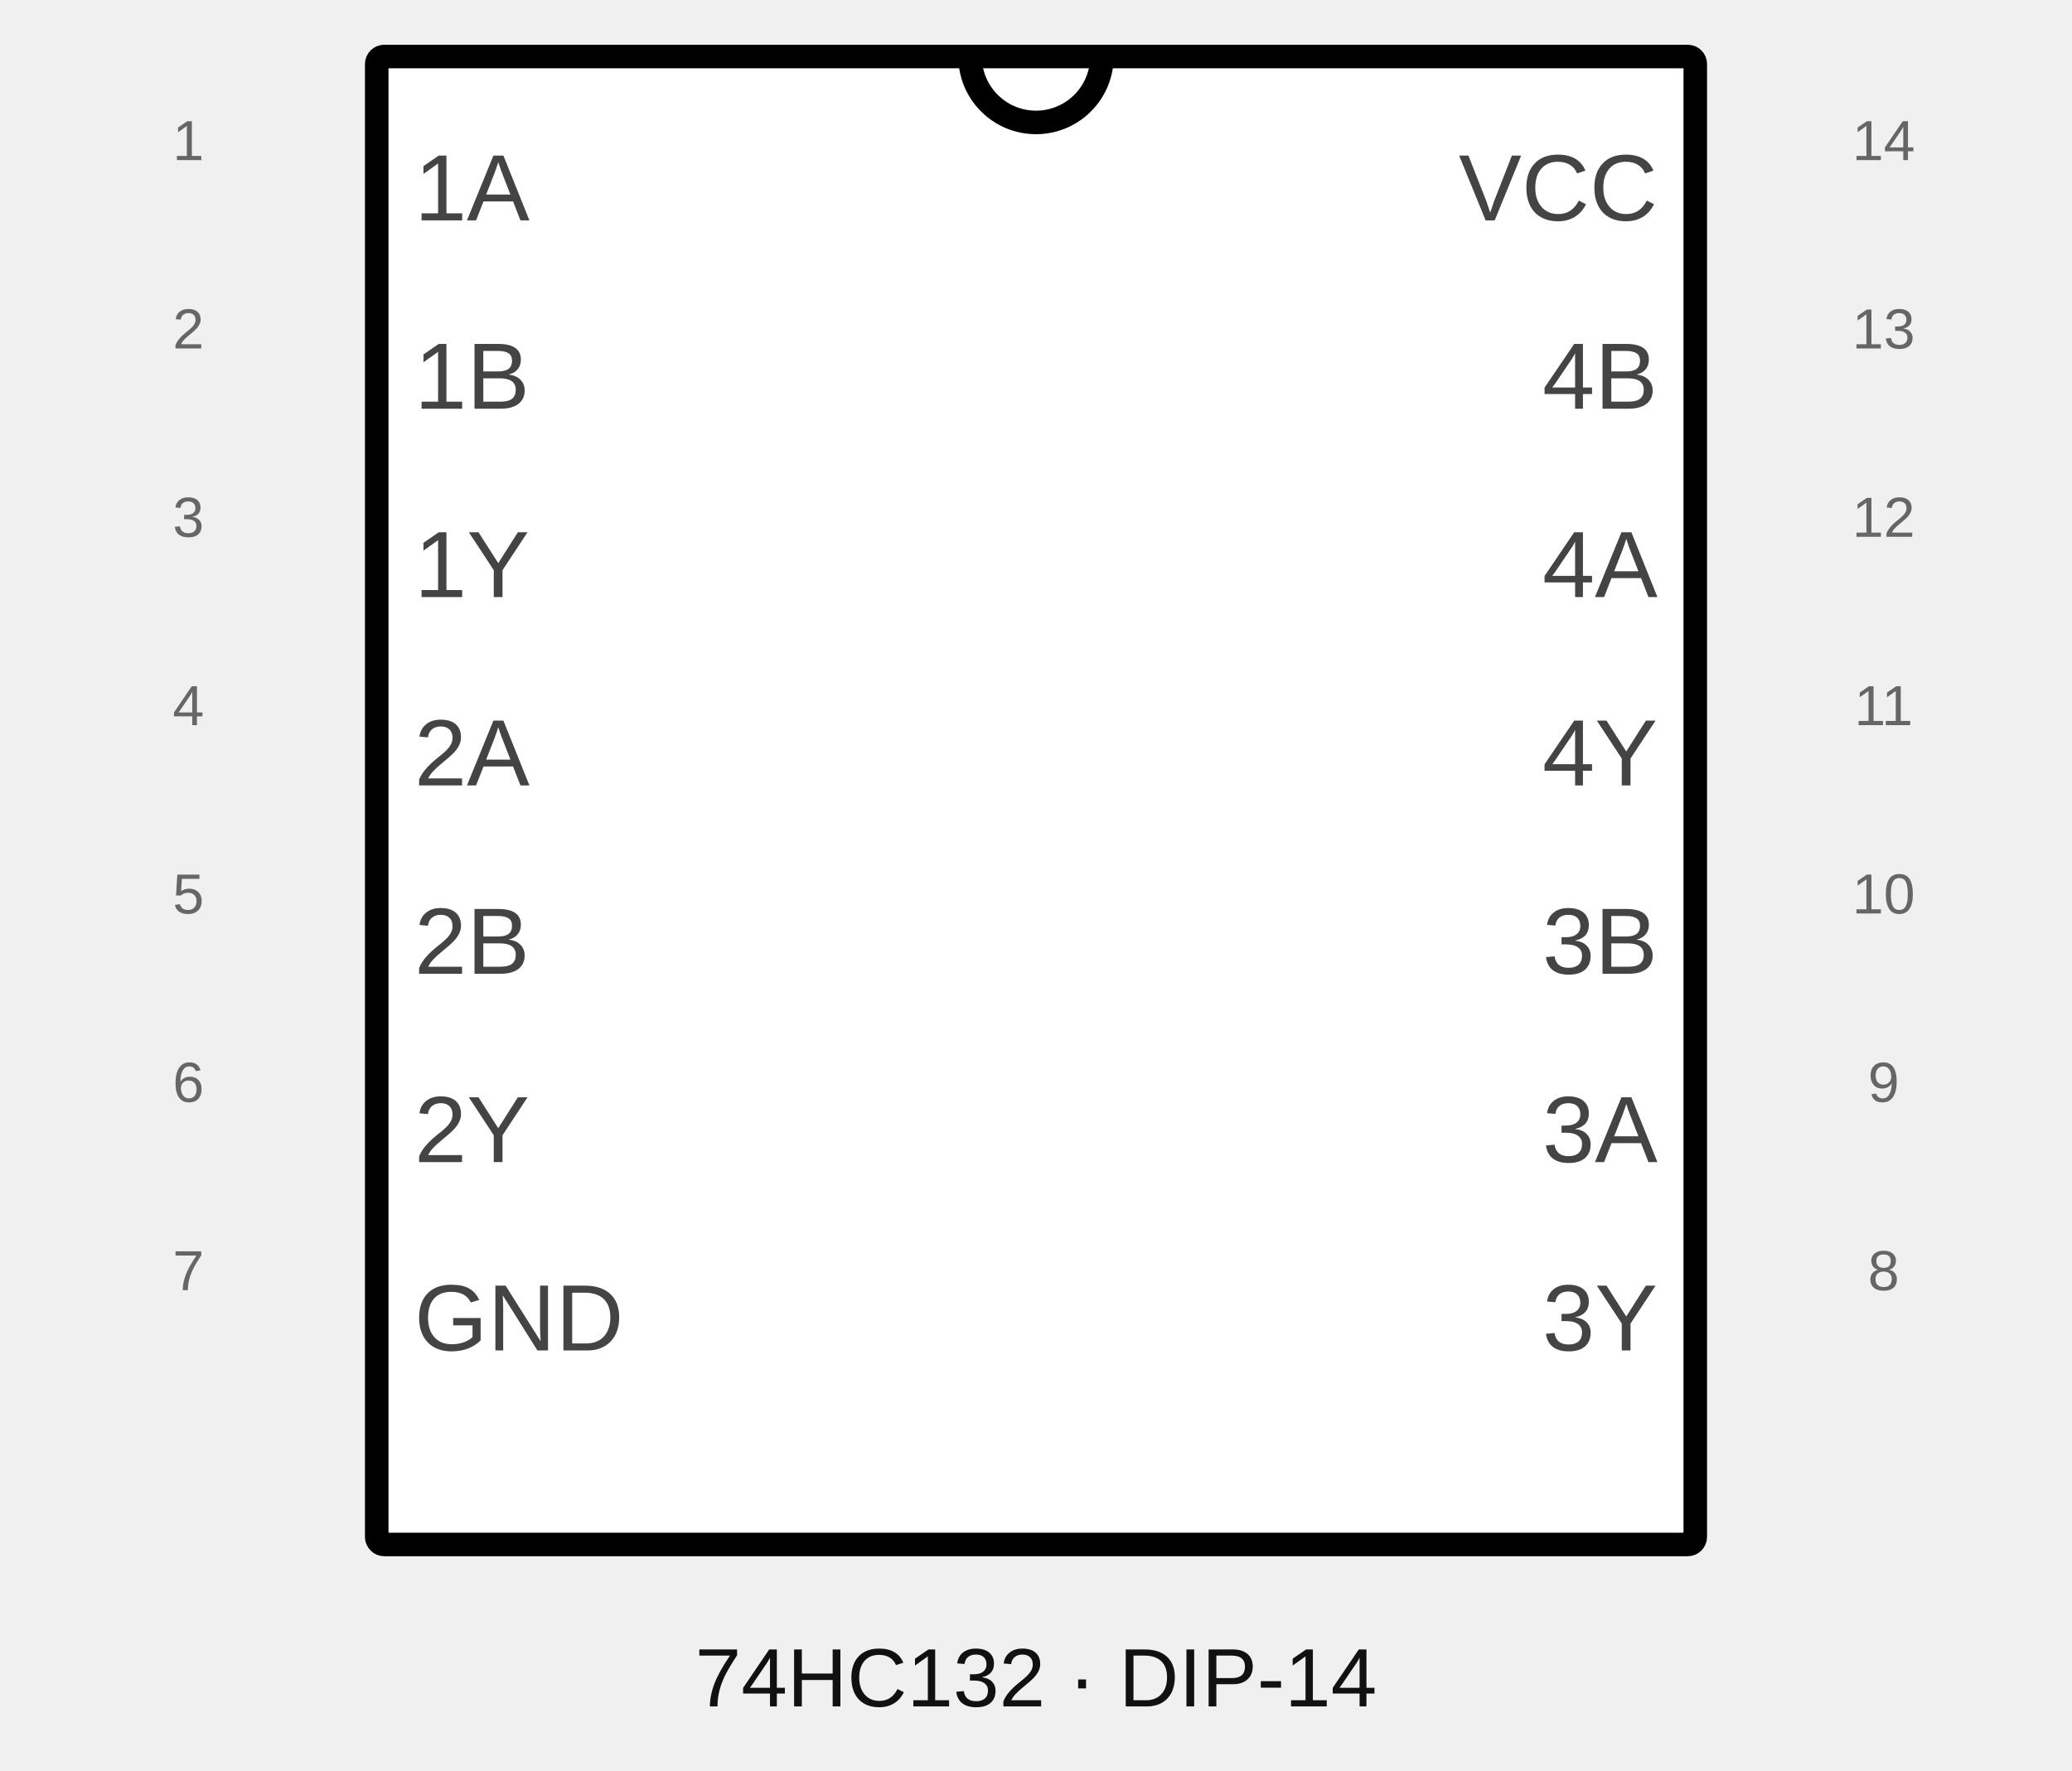
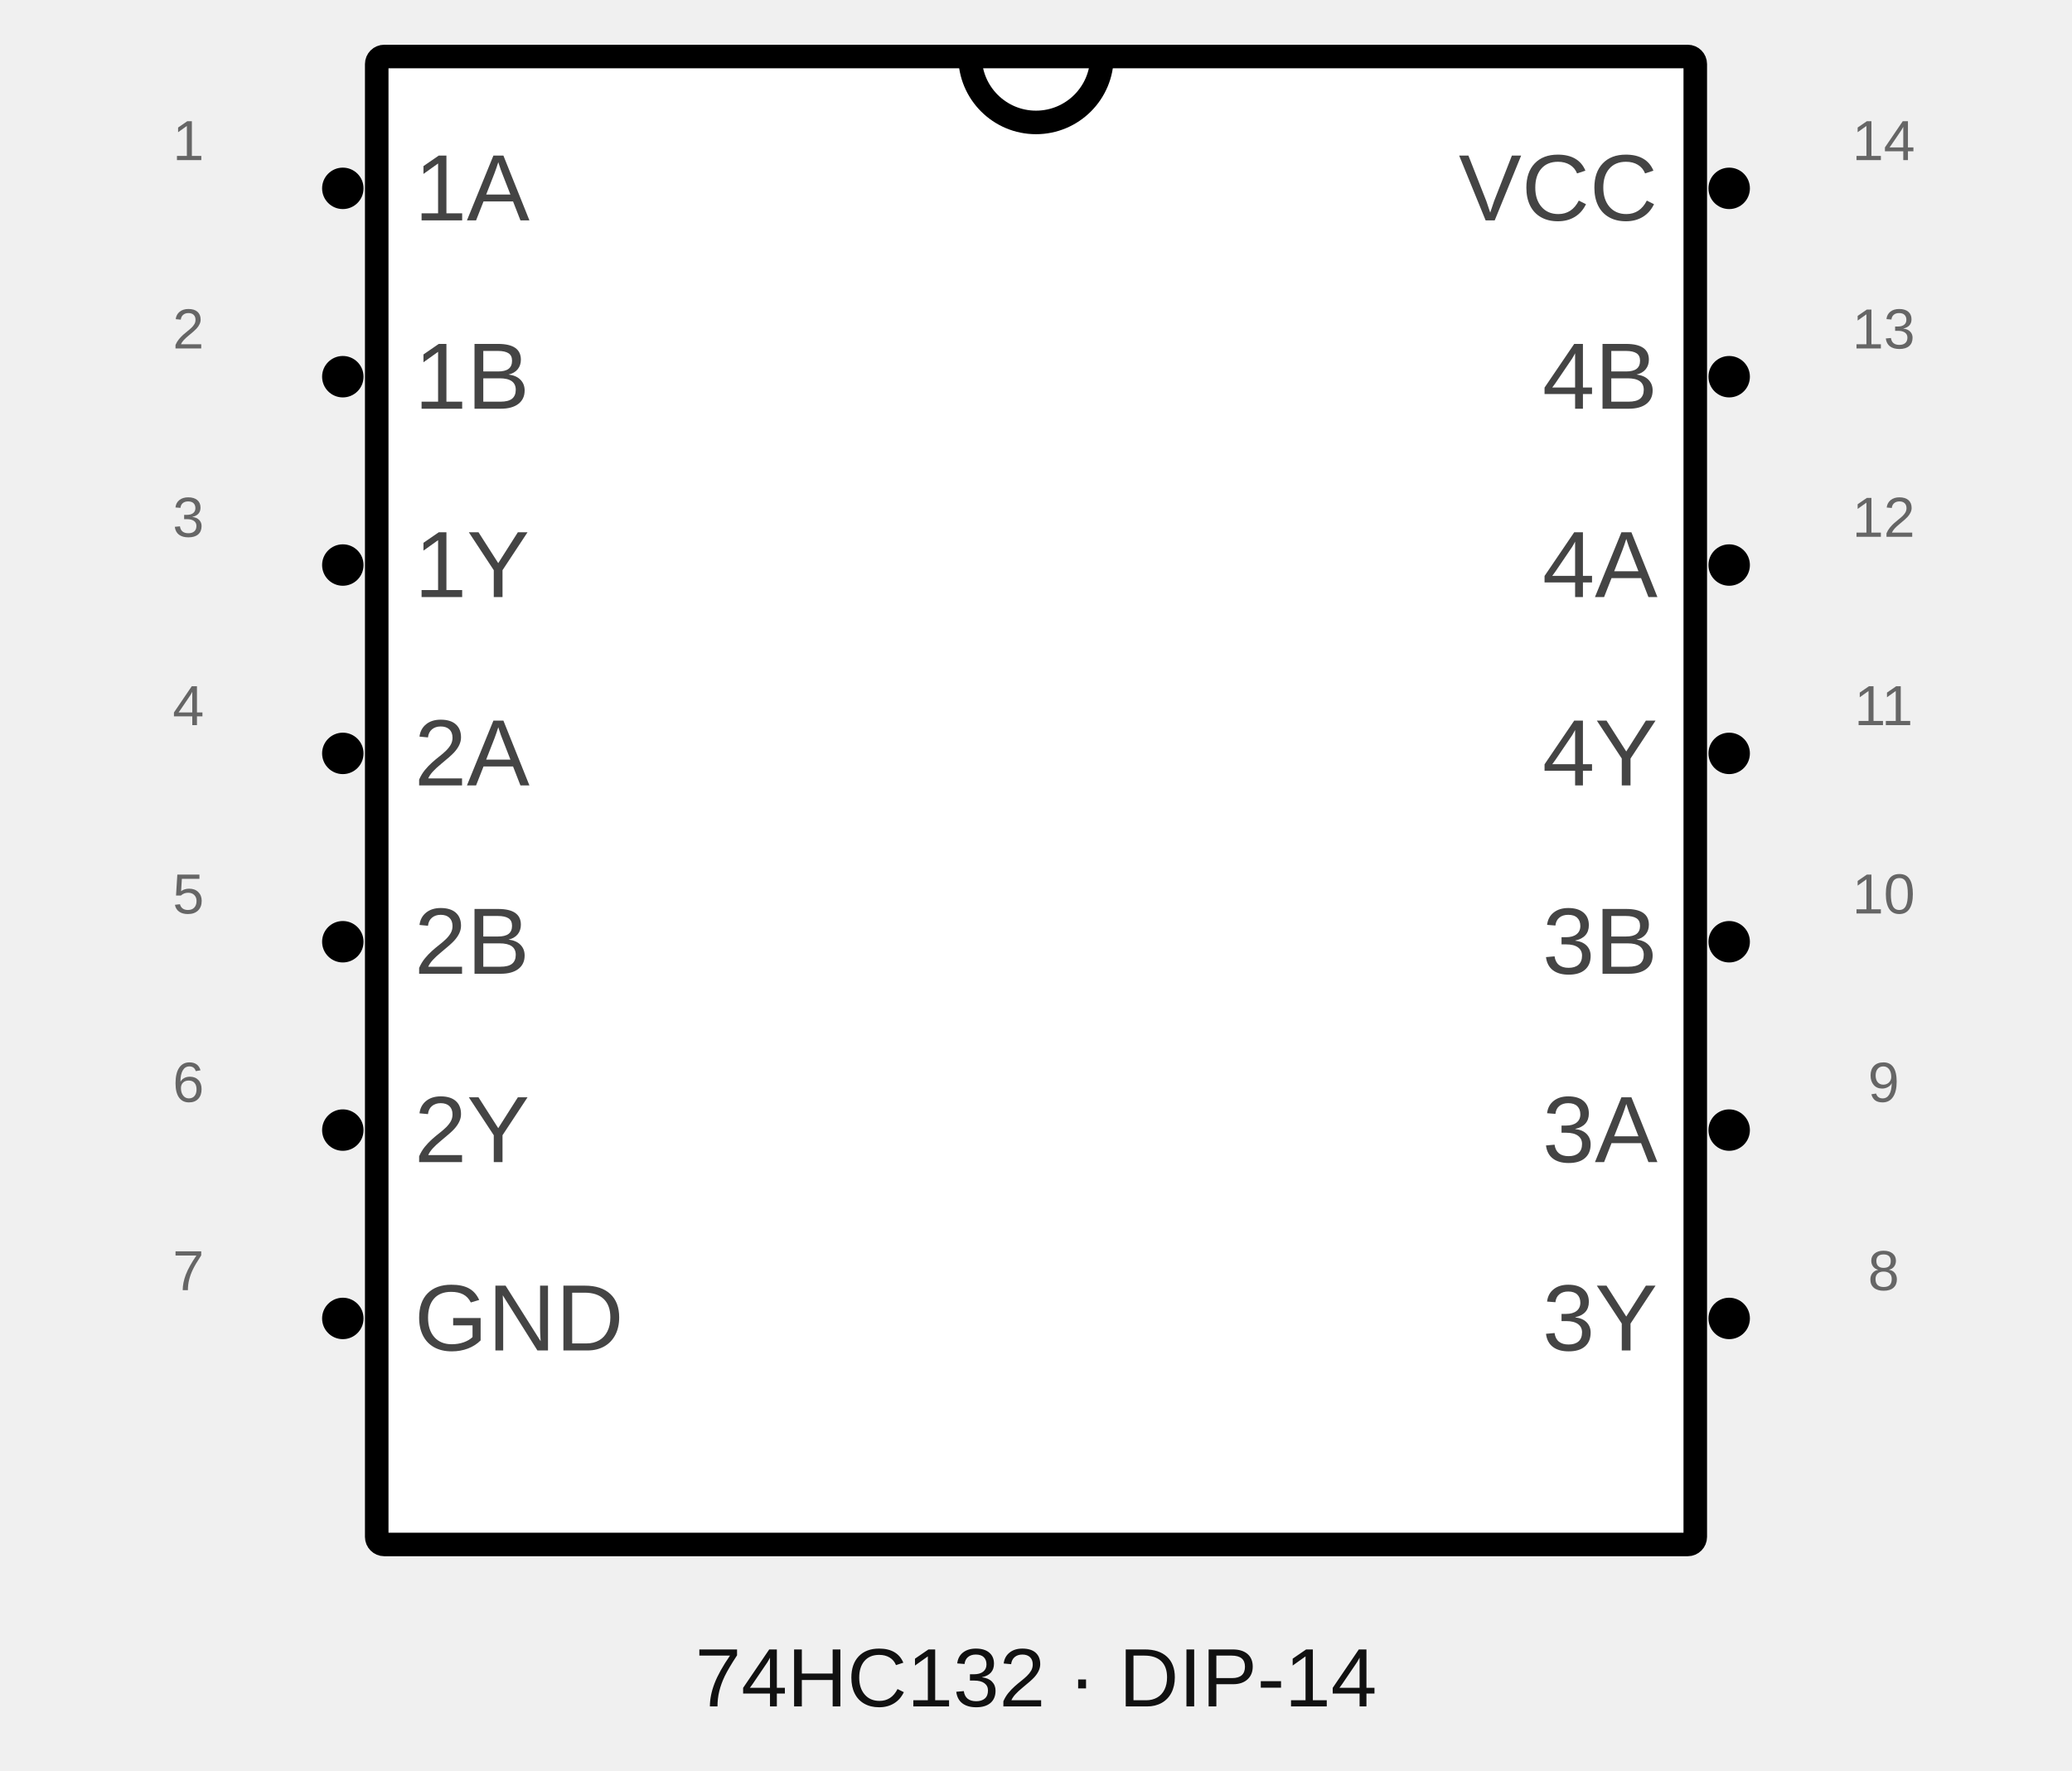
<svg xmlns="http://www.w3.org/2000/svg" viewBox="0 0 1100 940" role="img" aria-labelledby="title desc">
-   <style>.body{fill:#fff;stroke:#000;stroke-width:12.5}.lead{stroke:#787878;stroke-width:9.72;stroke-linecap:round}.pin{fill:none;stroke:none}.name{font:50px "Droid Sans",Arial,sans-serif;fill:#444}.number{font:30px "Droid Sans",Arial,sans-serif;fill:#666}.title{font:44px "Droid Sans",Arial,sans-serif;fill:#111}</style>
+   <style>.body{fill:#fff;stroke:#000;stroke-width:12.5}.lead{stroke:#787878;stroke-width:9.72;stroke-linecap:round}.node{fill:#000}.pin{fill:none;stroke:none}.name{font:50px "Droid Sans",Arial,sans-serif;fill:#444}.number{font:30px "Droid Sans",Arial,sans-serif;fill:#666}.title{font:44px "Droid Sans",Arial,sans-serif;fill:#111}</style>
  <text class="title" x="550" y="906" text-anchor="middle">74HC132 · DIP-14</text>
  <rect class="body" x="200" y="30" width="700" height="790" rx="4" />
  <path d="M515.0 30a35 35 0 0 0 70 0" fill="none" stroke="#000" stroke-width="12.5" />
+   <circle class="node" cx="182" cy="100" r="11" />
  <rect class="pin" id="connector0pin" data-pin-number="1" data-pin-name="1A" data-direction="input" x="5" y="95" width="195" height="10" />
  <text class="name" x="220" y="117" text-anchor="start">1A</text>
  <text class="number" x="100" y="85" text-anchor="middle">1</text>
+   <circle class="node" cx="182" cy="200" r="11" />
  <rect class="pin" id="connector1pin" data-pin-number="2" data-pin-name="1B" data-direction="input" x="5" y="195" width="195" height="10" />
  <text class="name" x="220" y="217" text-anchor="start">1B</text>
  <text class="number" x="100" y="185" text-anchor="middle">2</text>
+   <circle class="node" cx="182" cy="300" r="11" />
  <rect class="pin" id="connector2pin" data-pin-number="3" data-pin-name="1Y" data-direction="output" x="5" y="295" width="195" height="10" />
  <text class="name" x="220" y="317" text-anchor="start">1Y</text>
  <text class="number" x="100" y="285" text-anchor="middle">3</text>
+   <circle class="node" cx="182" cy="400" r="11" />
  <rect class="pin" id="connector3pin" data-pin-number="4" data-pin-name="2A" data-direction="input" x="5" y="395" width="195" height="10" />
  <text class="name" x="220" y="417" text-anchor="start">2A</text>
  <text class="number" x="100" y="385" text-anchor="middle">4</text>
+   <circle class="node" cx="182" cy="500" r="11" />
  <rect class="pin" id="connector4pin" data-pin-number="5" data-pin-name="2B" data-direction="input" x="5" y="495" width="195" height="10" />
  <text class="name" x="220" y="517" text-anchor="start">2B</text>
  <text class="number" x="100" y="485" text-anchor="middle">5</text>
+   <circle class="node" cx="182" cy="600" r="11" />
  <rect class="pin" id="connector5pin" data-pin-number="6" data-pin-name="2Y" data-direction="output" x="5" y="595" width="195" height="10" />
  <text class="name" x="220" y="617" text-anchor="start">2Y</text>
  <text class="number" x="100" y="585" text-anchor="middle">6</text>
+   <circle class="node" cx="182" cy="700" r="11" />
  <rect class="pin" id="connector6pin" data-pin-number="7" data-pin-name="GND" data-direction="power" x="5" y="695" width="195" height="10" />
  <text class="name" x="220" y="717" text-anchor="start">GND</text>
  <text class="number" x="100" y="685" text-anchor="middle">7</text>
+   <circle class="node" cx="918" cy="700" r="11" />
  <rect class="pin" id="connector7pin" data-pin-number="8" data-pin-name="3Y" data-direction="output" x="900" y="695" width="195" height="10" />
  <text class="name" x="880" y="717" text-anchor="end">3Y</text>
  <text class="number" x="1000" y="685" text-anchor="middle">8</text>
+   <circle class="node" cx="918" cy="600" r="11" />
  <rect class="pin" id="connector8pin" data-pin-number="9" data-pin-name="3A" data-direction="input" x="900" y="595" width="195" height="10" />
  <text class="name" x="880" y="617" text-anchor="end">3A</text>
  <text class="number" x="1000" y="585" text-anchor="middle">9</text>
+   <circle class="node" cx="918" cy="500" r="11" />
  <rect class="pin" id="connector9pin" data-pin-number="10" data-pin-name="3B" data-direction="input" x="900" y="495" width="195" height="10" />
  <text class="name" x="880" y="517" text-anchor="end">3B</text>
  <text class="number" x="1000" y="485" text-anchor="middle">10</text>
+   <circle class="node" cx="918" cy="400" r="11" />
  <rect class="pin" id="connector10pin" data-pin-number="11" data-pin-name="4Y" data-direction="output" x="900" y="395" width="195" height="10" />
  <text class="name" x="880" y="417" text-anchor="end">4Y</text>
  <text class="number" x="1000" y="385" text-anchor="middle">11</text>
+   <circle class="node" cx="918" cy="300" r="11" />
  <rect class="pin" id="connector11pin" data-pin-number="12" data-pin-name="4A" data-direction="input" x="900" y="295" width="195" height="10" />
  <text class="name" x="880" y="317" text-anchor="end">4A</text>
  <text class="number" x="1000" y="285" text-anchor="middle">12</text>
+   <circle class="node" cx="918" cy="200" r="11" />
  <rect class="pin" id="connector12pin" data-pin-number="13" data-pin-name="4B" data-direction="input" x="900" y="195" width="195" height="10" />
  <text class="name" x="880" y="217" text-anchor="end">4B</text>
  <text class="number" x="1000" y="185" text-anchor="middle">13</text>
+   <circle class="node" cx="918" cy="100" r="11" />
  <rect class="pin" id="connector13pin" data-pin-number="14" data-pin-name="VCC" data-direction="power" x="900" y="95" width="195" height="10" />
  <text class="name" x="880" y="117" text-anchor="end">VCC</text>
  <text class="number" x="1000" y="85" text-anchor="middle">14</text>
</svg>
